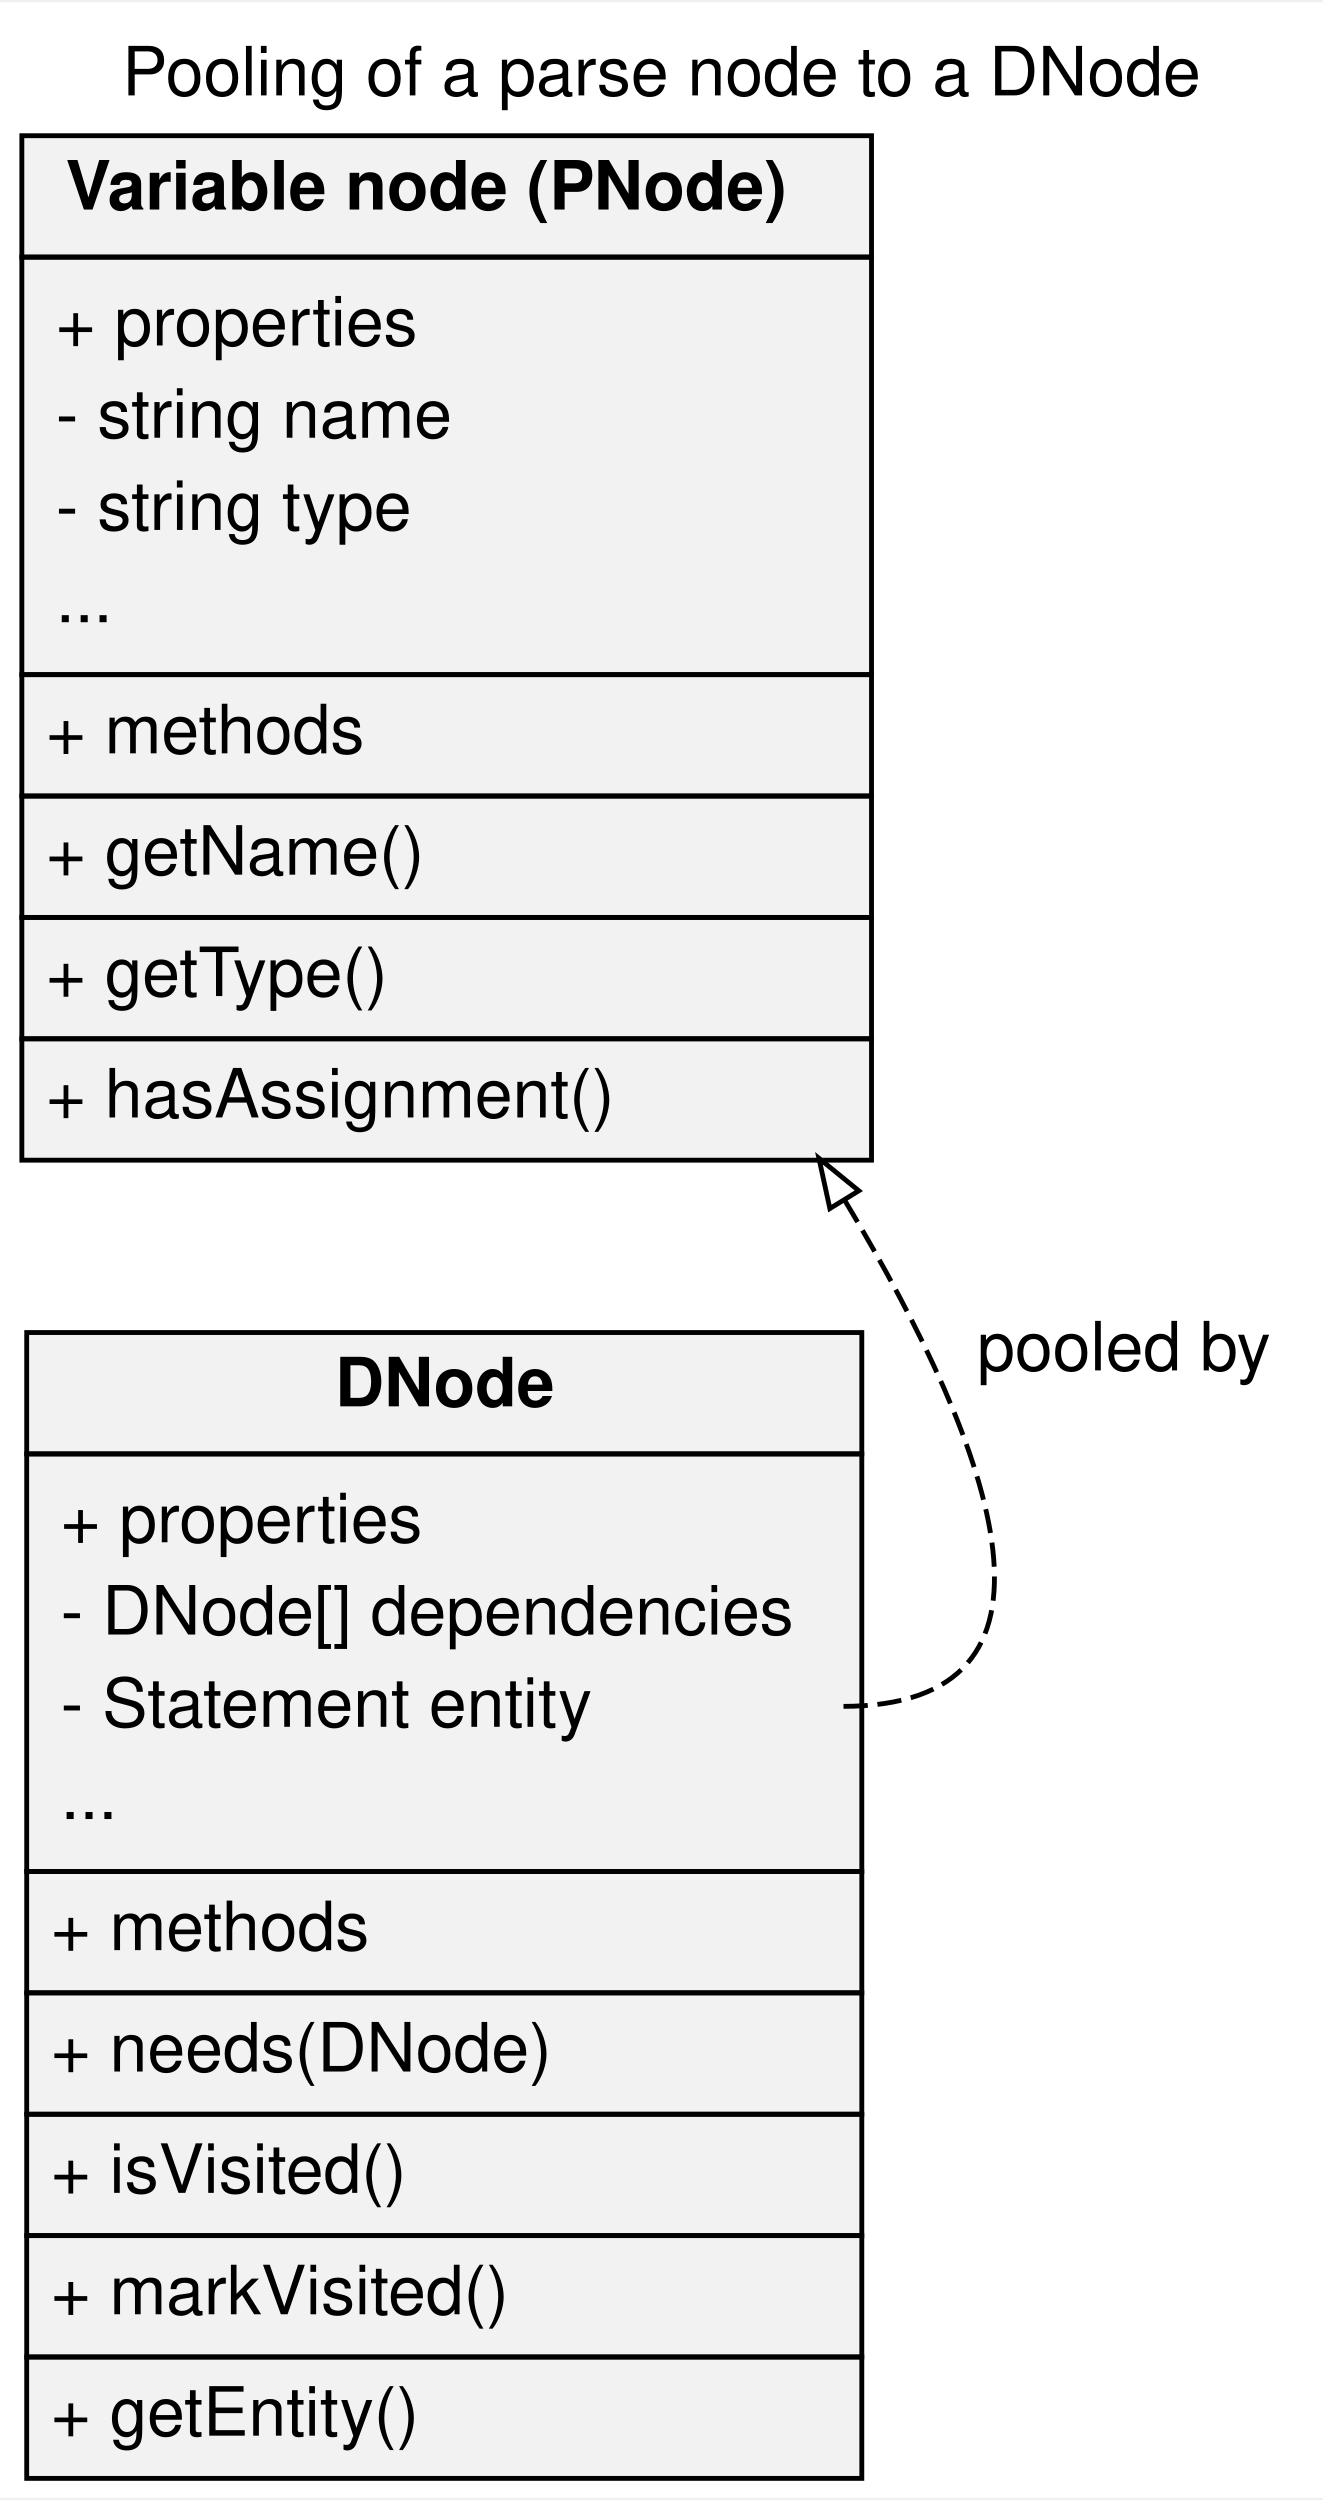
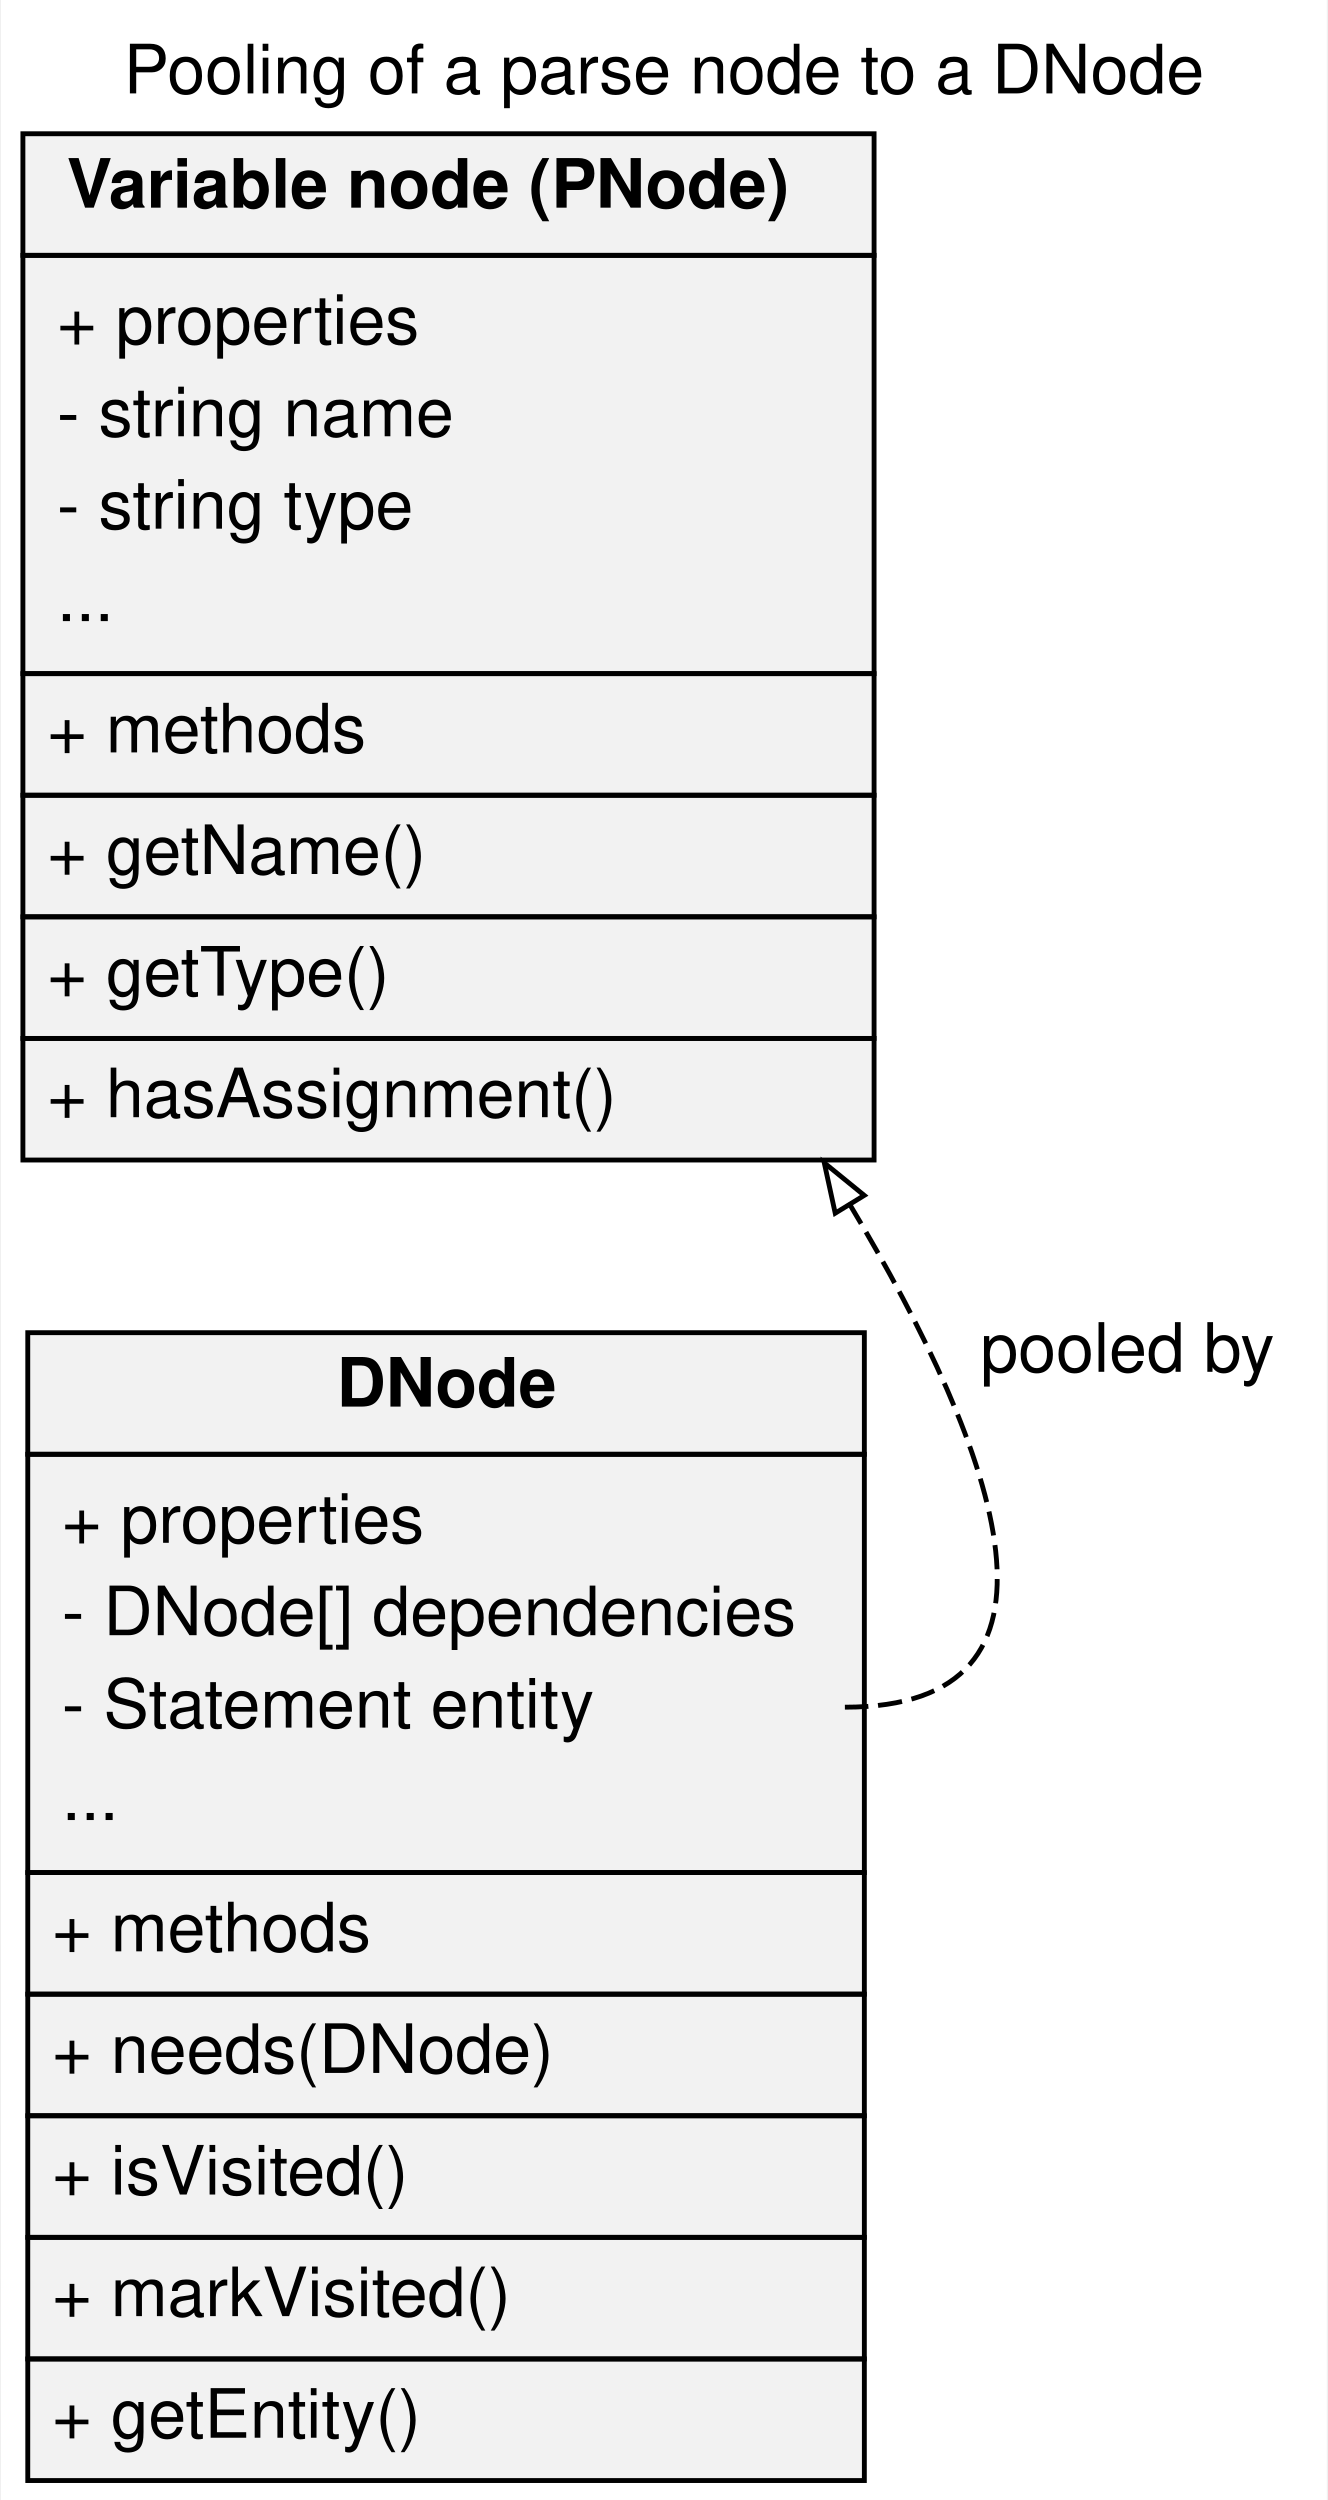
- <svg xmlns="http://www.w3.org/2000/svg" width="272pt" height="514pt" viewBox="0.00 0.00 272.48 514.00">
+ <svg xmlns="http://www.w3.org/2000/svg" width="273pt" height="514pt" viewBox="0.00 0.00 272.58 514.00">
  <g id="graph0" class="graph" transform="scale(1 1) rotate(0) translate(4 510)">
-     <polygon fill="white" stroke="transparent" points="-4,4 -4,-510 268.48,-510 268.48,4 -4,4" />
-     <text text-anchor="middle" x="132.24" y="-490.8" font-family="Helvetica,Arial,sans-serif" font-size="14.00">Pooling of a parse node to a DNode</text>
+     <polygon fill="white" stroke="none" points="-4,4 -4,-510 268.58,-510 268.58,4 -4,4" />
+     <text text-anchor="middle" x="132.29" y="-490.8" font-family="Helvetica,Arial,sans-serif" font-size="14.00">Pooling of a parse node to a DNode</text>
    <g id="node1" class="node">
-       <polygon fill="#f2f2f2" stroke="transparent" points="173.5,-236 1.5,-236 1.5,0 173.5,0 173.5,-236" />
+       <polygon fill="#f2f2f2" stroke="none" points="173.5,-236 1.5,-236 1.5,0 173.5,0 173.5,-236" />
      <polygon fill="none" stroke="black" points="1.5,-211 1.5,-236 173.5,-236 173.5,-211 1.5,-211" />
      <text text-anchor="start" x="61" y="-220.8" font-family="Helvetica,Arial,sans-serif" font-size="14.00"> </text>
      <text text-anchor="start" x="65" y="-220.8" font-family="Helvetica,Arial,sans-serif" font-weight="bold" font-size="14.00">DNode</text>
      <text text-anchor="start" x="110" y="-220.8" font-family="Helvetica,Arial,sans-serif" font-size="14.00"> </text>
      <polygon fill="none" stroke="black" points="1.5,-125 1.5,-211 173.5,-211 173.5,-125 1.5,-125" />
      <text text-anchor="start" x="8.5" y="-192.8" font-family="Helvetica,Arial,sans-serif" font-size="14.00">+ properties</text>
      <text text-anchor="start" x="8.5" y="-173.8" font-family="Helvetica,Arial,sans-serif" font-size="14.00">- DNode[] dependencies   </text>
      <text text-anchor="start" x="8.5" y="-154.8" font-family="Helvetica,Arial,sans-serif" font-size="14.00">- Statement entity</text>
      <text text-anchor="start" x="8.5" y="-135.8" font-family="Helvetica,Arial,sans-serif" font-size="14.00">...</text>
      <polygon fill="none" stroke="black" points="1.5,-100 1.5,-125 173.5,-125 173.5,-100 1.5,-100" />
      <text text-anchor="start" x="6.5" y="-108.8" font-family="Helvetica,Arial,sans-serif" font-size="14.00">+ methods</text>
      <polygon fill="none" stroke="black" points="1.5,-75 1.5,-100 173.5,-100 173.5,-75 1.5,-75" />
      <text text-anchor="start" x="6.5" y="-83.8" font-family="Helvetica,Arial,sans-serif" font-size="14.00">+ needs(DNode)</text>
      <polygon fill="none" stroke="black" points="1.5,-50 1.5,-75 173.5,-75 173.5,-50 1.5,-50" />
      <text text-anchor="start" x="6.5" y="-58.8" font-family="Helvetica,Arial,sans-serif" font-size="14.00">+ isVisited()</text>
      <polygon fill="none" stroke="black" points="1.5,-25 1.5,-50 173.5,-50 173.5,-25 1.5,-25" />
      <text text-anchor="start" x="6.5" y="-33.8" font-family="Helvetica,Arial,sans-serif" font-size="14.00">+ markVisited()</text>
      <polygon fill="none" stroke="black" points="1.5,0 1.5,-25 173.5,-25 173.5,0 1.5,0" />
      <text text-anchor="start" x="6.5" y="-8.8" font-family="Helvetica,Arial,sans-serif" font-size="14.00">+ getEntity()</text>
    </g>
    <g id="node2" class="node">
-       <polygon fill="#f2f2f2" stroke="transparent" points="175,-483 0,-483 0,-272 175,-272 175,-483" />
+       <polygon fill="#f2f2f2" stroke="none" points="175,-483 0,-483 0,-272 175,-272 175,-483" />
      <polygon fill="none" stroke="black" points="0.5,-457.5 0.5,-482.5 175.5,-482.5 175.5,-457.5 0.5,-457.5" />
      <text text-anchor="start" x="5.5" y="-467.3" font-family="Helvetica,Arial,sans-serif" font-size="14.00"> </text>
      <text text-anchor="start" x="9.5" y="-467.3" font-family="Helvetica,Arial,sans-serif" font-weight="bold" font-size="14.00">Variable node (PNode)   </text>
      <text text-anchor="start" x="166.5" y="-467.3" font-family="Helvetica,Arial,sans-serif" font-size="14.00"> </text>
      <polygon fill="none" stroke="black" points="0.5,-371.5 0.5,-457.5 175.5,-457.5 175.5,-371.5 0.5,-371.5" />
      <text text-anchor="start" x="7.5" y="-439.3" font-family="Helvetica,Arial,sans-serif" font-size="14.00">+ properties </text>
      <text text-anchor="start" x="7.5" y="-420.3" font-family="Helvetica,Arial,sans-serif" font-size="14.00">- string name</text>
      <text text-anchor="start" x="7.5" y="-401.3" font-family="Helvetica,Arial,sans-serif" font-size="14.00">- string type</text>
      <text text-anchor="start" x="7.5" y="-382.3" font-family="Helvetica,Arial,sans-serif" font-size="14.00">...</text>
      <polygon fill="none" stroke="black" points="0.5,-346.5 0.5,-371.5 175.5,-371.5 175.5,-346.5 0.5,-346.5" />
      <text text-anchor="start" x="5.5" y="-355.3" font-family="Helvetica,Arial,sans-serif" font-size="14.00">+ methods</text>
      <polygon fill="none" stroke="black" points="0.5,-321.5 0.5,-346.5 175.5,-346.5 175.5,-321.5 0.5,-321.5" />
      <text text-anchor="start" x="5.5" y="-330.3" font-family="Helvetica,Arial,sans-serif" font-size="14.00">+ getName()</text>
      <polygon fill="none" stroke="black" points="0.5,-296.5 0.5,-321.5 175.5,-321.5 175.5,-296.5 0.5,-296.5" />
      <text text-anchor="start" x="5.5" y="-305.3" font-family="Helvetica,Arial,sans-serif" font-size="14.00">+ getType()</text>
      <polygon fill="none" stroke="black" points="0.5,-271.5 0.5,-296.5 175.5,-296.5 175.5,-271.5 0.5,-271.5" />
      <text text-anchor="start" x="5.5" y="-280.3" font-family="Helvetica,Arial,sans-serif" font-size="14.00">+ hasAssignment()   </text>
    </g>
    <g id="edge1" class="edge">
-       <path fill="none" stroke="black" stroke-dasharray="5,2" d="M170.08,-263.07C201.77,-210.3 219.67,-159 169.5,-159" />
-       <polygon fill="none" stroke="black" points="166.92,-261.54 164.67,-271.89 172.88,-265.2 166.92,-261.54" />
-       <text text-anchor="middle" x="227.48" y="-228.2" font-family="Helvetica,Arial,sans-serif" font-size="14.00">pooled by    </text>
+       <path fill="none" stroke="black" stroke-dasharray="5,2" d="M170.29,-262.72C201.85,-210.07 219.56,-159 169.5,-159" />
+       <polygon fill="none" stroke="black" points="167.51,-260.57 165.26,-270.92 173.48,-264.23 167.51,-260.57" />
+       <text text-anchor="middle" x="227.58" y="-227.96" font-family="Helvetica,Arial,sans-serif" font-size="14.00">pooled by    </text>
    </g>
  </g>
</svg>
